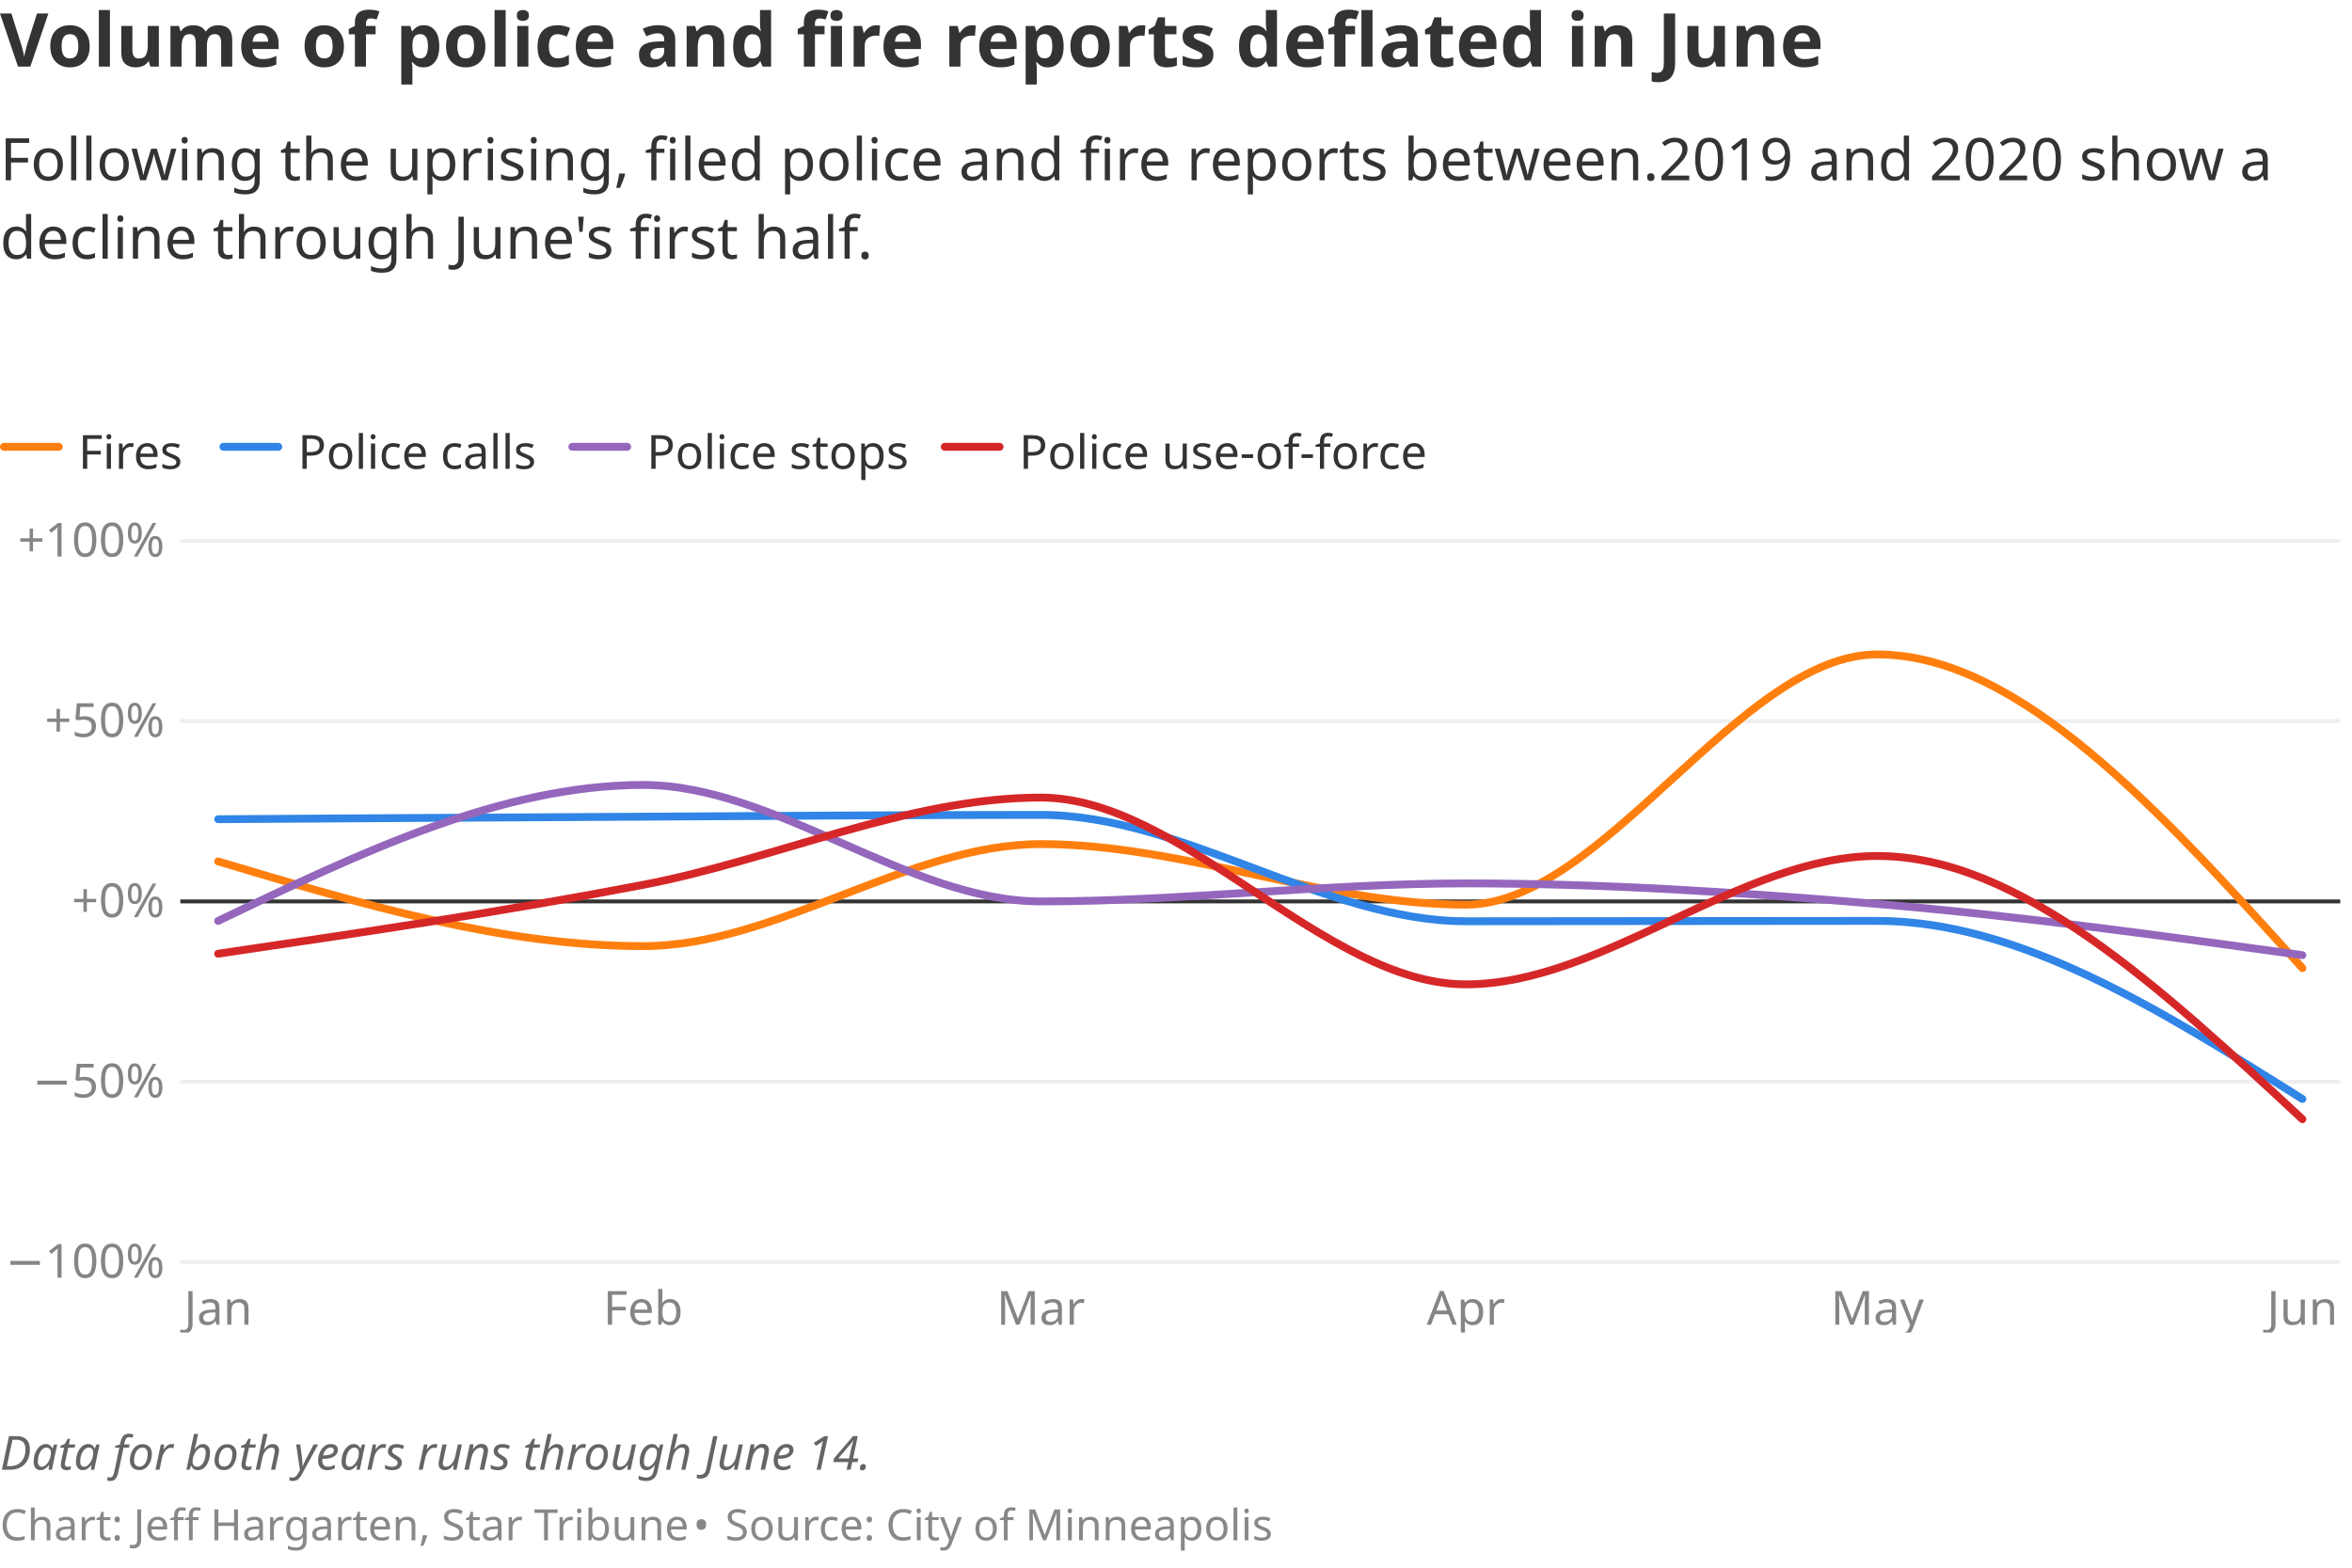
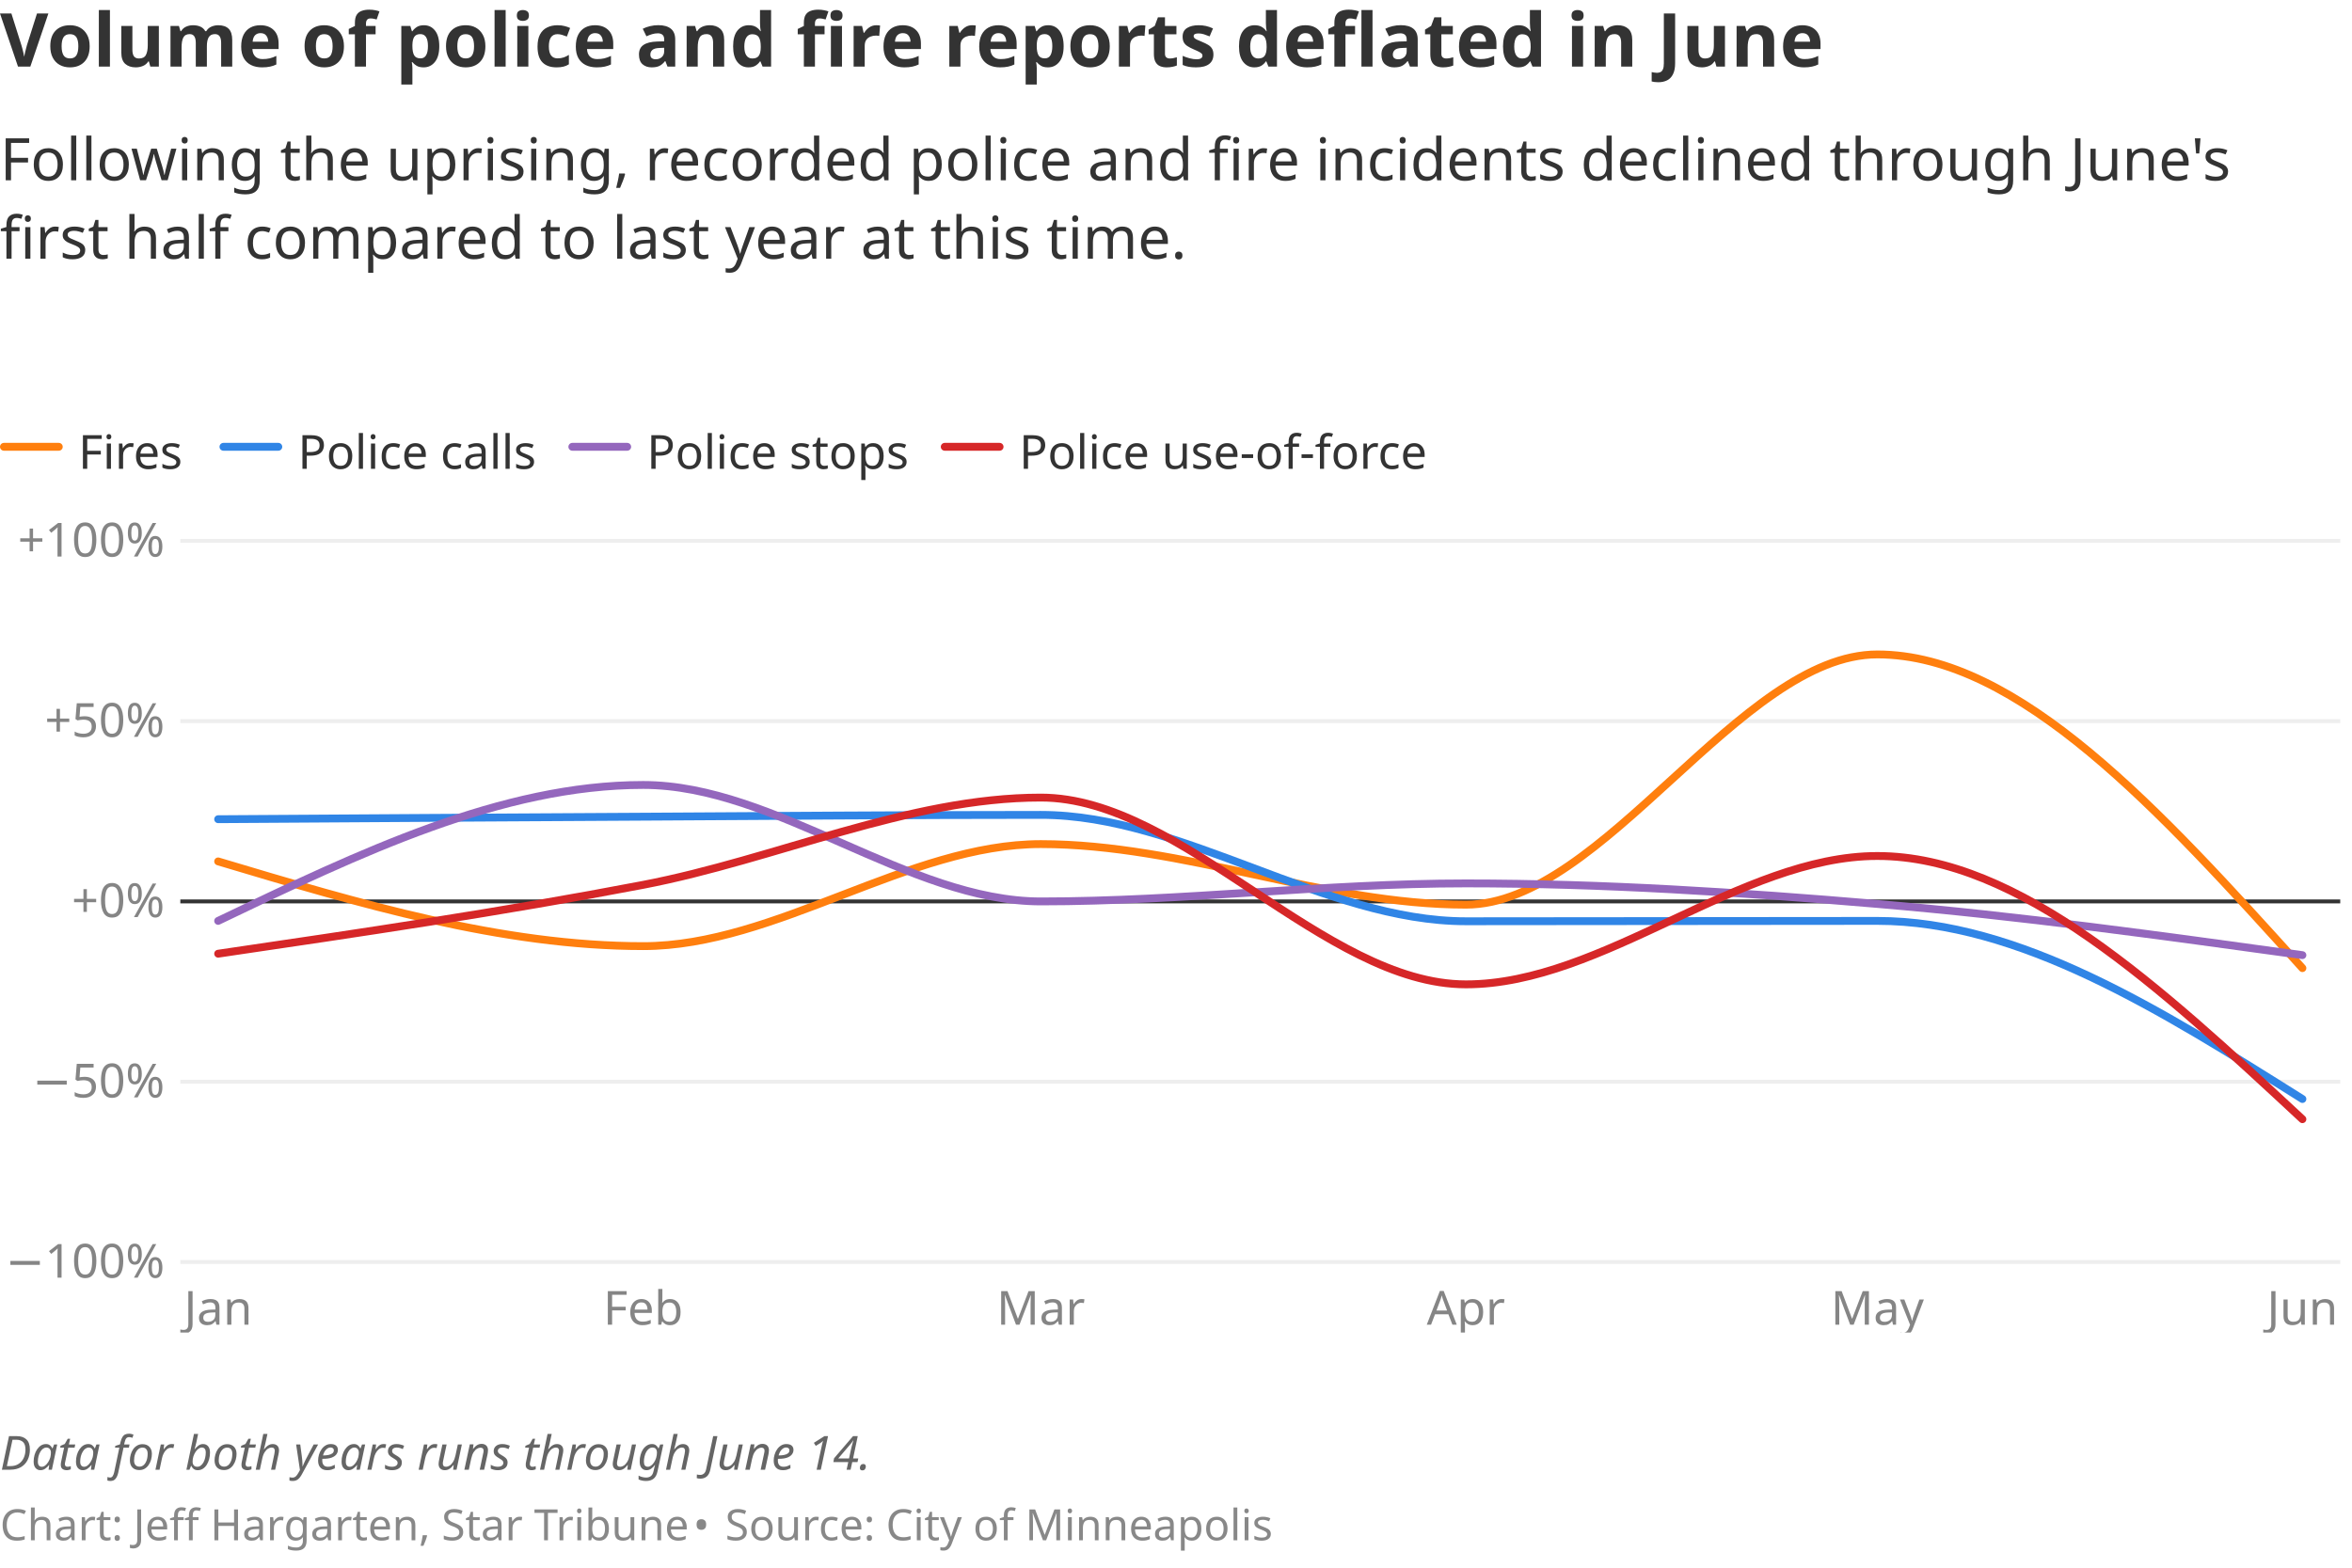
<svg xmlns="http://www.w3.org/2000/svg" id="exportSvg" width="600" height="400">
  <defs />
  <g>
    <g id="header-svg">
      <g id="text-svg">
        <text transform="translate(0, -2)" fill="rgb(51,51,51)" style="font-family: BentonSans; font-weight: 700; font-size: 19px;">
          <tspan x="0" dy="19">Volume of police and fire reports deflated in June</tspan>
        </text>
      </g>
      <g id="text-svg">
        <text transform="translate(0, 31)" fill="rgb(51,51,51)" style="font-family: BentonSans; font-weight: 400; font-size: 15px;">
-           <tspan x="0" dy="15">Following the uprising, filed police and fire reports between.2019 and 2020 show a </tspan>
+           <tspan x="0" dy="15">Following the uprising, recorded police and fire incidents declined through June's </tspan>
        </text>
        <text transform="translate(0, 51)" fill="rgb(51,51,51)" style="font-family: BentonSans; font-weight: 400; font-size: 15px;">
-           <tspan x="0" dy="15">decline through June's first half.</tspan>
+           <tspan x="0" dy="15">first half compared to last year at this time.</tspan>
        </text>
      </g>
    </g>
    <g id="chart-svg">
      <g id="group-svg" clip-path="url(#rect-mask-group-0)" transform="translate(0, 104)">
        <clipPath id="rect-mask-group-0">
          <rect x="0" y="0" width="600" height="236" />
        </clipPath>
        <g id="group-svg" transform="translate(46, 34)">
          <g id="x-svg ticks-svg" transform="translate(0, 189)">
            <g transform="translate(9.649737, 0)">
              <text transform="translate(-9.999998, -12) translate(9.999998, 11)" fill="rgb(133, 133, 133)" style="text-anchor: middle; font-family: BentonSans; font-weight: 400; font-size: 12px;">
                <tspan x="0" dy="12">Jan</tspan>
              </text>
            </g>
            <g transform="translate(118.0887, 0)">
              <text transform="translate(-10, -12) translate(10, 11)" fill="rgb(133, 133, 133)" style="text-anchor: middle; font-family: BentonSans; font-weight: 400; font-size: 12px;">
                <tspan x="0" dy="12">Feb</tspan>
              </text>
            </g>
            <g transform="translate(219.5315, 0)">
              <text transform="translate(-11.5, -12) translate(11.5, 11)" fill="rgb(133, 133, 133)" style="text-anchor: middle; font-family: BentonSans; font-weight: 400; font-size: 12px;">
                <tspan x="0" dy="12">Mar</tspan>
              </text>
            </g>
            <g transform="translate(327.9704, 0)">
              <text transform="translate(-10, -12) translate(10, 11)" fill="rgb(133, 133, 133)" style="text-anchor: middle; font-family: BentonSans; font-weight: 400; font-size: 12px;">
                <tspan x="0" dy="12">Apr</tspan>
              </text>
            </g>
            <g transform="translate(432.9113, 0)">
              <text transform="translate(-12.5, -12) translate(12.5, 11)" fill="rgb(133, 133, 133)" style="text-anchor: middle; font-family: BentonSans; font-weight: 400; font-size: 12px;">
                <tspan x="0" dy="12">May</tspan>
              </text>
            </g>
            <g transform="translate(541.3503, 0)">
              <text transform="translate(-10, -12) translate(10, 11)" fill="rgb(133, 133, 133)" style="text-anchor: middle; font-family: BentonSans; font-weight: 400; font-size: 12px;">
                <tspan x="0" dy="12">Jun</tspan>
              </text>
            </g>
          </g>
          <g id="x-svg axis-svg" transform="translate(0, 92)">
            <line x1="0" x2="551" y1="0" y2="0" style="stroke: rgb(51, 51, 51); stroke-width: 1;" />
          </g>
          <g id="y-grid-svg">
            <g transform="translate(0, 184)">
              <line x1="0" x2="551" y1="0" y2="0" style="stroke: rgb(238, 238, 238); stroke-width: 1;" />
              <text transform="translate(-4, 4) translate(-41, -12) translate(41, 0)" fill="rgb(133, 133, 133)" style="text-anchor: end; font-family: BentonSans; font-weight: 400; font-size: 12px;">
                <tspan x="0" dy="12">−100%</tspan>
              </text>
            </g>
            <g transform="translate(0, 138)">
              <line x1="0" x2="551" y1="0" y2="0" style="stroke: rgb(238, 238, 238); stroke-width: 1;" />
              <text transform="translate(-4, 4) translate(-35, -12) translate(35, 0)" fill="rgb(133, 133, 133)" style="text-anchor: end; font-family: BentonSans; font-weight: 400; font-size: 12px;">
                <tspan x="0" dy="12">−50%</tspan>
              </text>
            </g>
            <g id="tick-svg tick-major-svg" transform="translate(0, 92)">
              <text transform="translate(-4, 4) translate(-28, -12) translate(28, 0)" fill="rgb(133, 133, 133)" style="text-anchor: end; font-family: BentonSans; font-weight: 400; font-size: 12px;">
                <tspan x="0" dy="12">+0%</tspan>
              </text>
            </g>
            <g transform="translate(0, 46)">
              <line x1="0" x2="551" y1="0" y2="0" style="stroke: rgb(238, 238, 238); stroke-width: 1;" />
              <text transform="translate(-4, 4) translate(-35, -12) translate(35, 0)" fill="rgb(133, 133, 133)" style="text-anchor: end; font-family: BentonSans; font-weight: 400; font-size: 12px;">
                <tspan x="0" dy="12">+50%</tspan>
              </text>
            </g>
            <g>
              <line x1="0" x2="551" y1="0" y2="0" style="stroke: rgb(238, 238, 238); stroke-width: 1;" />
              <text transform="translate(-4, 4) translate(-41, -12) translate(41, 0)" fill="rgb(133, 133, 133)" style="text-anchor: end; font-family: BentonSans; font-weight: 400; font-size: 12px;">
                <tspan x="0" dy="12">+100%</tspan>
              </text>
            </g>
          </g>
          <g id="lines-svg">
            <g id="fire-svg">
              <path d="M9.65,81.788C45.796,92.598,81.942,103.408,118.089,103.408C151.903,103.408,185.717,77.372,219.532,77.372C255.678,77.372,291.824,92.828,327.97,92.828C362.951,92.828,397.931,28.98,432.911,28.98C469.058,28.98,505.204,69,541.35,109.02" stroke="rgb(255,127,14)" id="fire" style="stroke-width: 2; stroke-linejoin: round; stroke-linecap: round; fill: none; mix-blend-mode: normal;" />
            </g>
            <g id="police-svg">
              <path d="M9.65,71.024C45.796,70.796,81.942,70.568,118.089,70.38C151.903,70.204,185.717,69.92,219.532,69.92C255.678,69.92,291.824,97.06,327.97,97.06C362.951,97.06,397.931,96.968,432.911,96.968C469.058,96.968,505.204,119.692,541.35,142.416" stroke="rgb(48,133,230)" id="police" style="stroke-width: 2; stroke-linejoin: round; stroke-linecap: round; fill: none; mix-blend-mode: normal;" />
            </g>
            <g id="stops-svg">
              <path d="M9.65,96.968C45.796,79.626,81.942,62.284,118.089,62.284C151.903,62.284,185.717,92,219.532,92C255.678,92,291.824,87.4,327.97,87.4C362.951,87.4,397.931,89.683,432.911,92.644C469.058,95.704,505.204,100.706,541.35,105.708" stroke="rgb(148,103,189)" id="stops" style="stroke-width: 2; stroke-linejoin: round; stroke-linecap: round; fill: none; mix-blend-mode: normal;" />
            </g>
            <g id="force-svg">
              <path d="M9.65,105.34C45.796,100.019,81.942,94.698,118.089,87.768C151.903,81.285,185.717,65.504,219.532,65.504C255.678,65.504,291.824,113.16,327.97,113.16C362.951,113.16,397.931,80.408,432.911,80.408C469.058,80.408,505.204,113.988,541.35,147.568" stroke="rgb(214,39,40)" id="force" style="stroke-width: 2; stroke-linejoin: round; stroke-linecap: round; fill: none; mix-blend-mode: normal;" />
            </g>
          </g>
        </g>
      </g>
      <g id="fire-svg" clip-path="url(#rect-mask-fire-1)" transform="translate(0, 104)">
        <clipPath id="rect-mask-fire-1">
          <rect x="0" y="0" width="16" height="20" />
        </clipPath>
        <path d="M1,10 L15,10" stroke="rgb(255,127,14)" id="fire" style="stroke-width: 2; stroke-linejoin: round; stroke-linecap: round; fill: none; mix-blend-mode: normal;" />
      </g>
      <g id="fire-svg">
        <text transform="translate(20, 107.6094)" fill="rgb(51,51,51)" style="font-family: BentonSans; font-weight: 400; font-size: 12px;">
          <tspan x="0" dy="12">Fires</tspan>
        </text>
      </g>
      <g id="police-svg" clip-path="url(#rect-mask-police-2)" transform="translate(56, 104)">
        <clipPath id="rect-mask-police-2">
          <rect x="0" y="0" width="16" height="20" />
        </clipPath>
        <path d="M1,10 L15,10" stroke="rgb(48,133,230)" id="police" style="stroke-width: 2; stroke-linejoin: round; stroke-linecap: round; fill: none; mix-blend-mode: normal;" />
      </g>
      <g id="police-svg">
        <text transform="translate(76, 107.6094)" fill="rgb(51,51,51)" style="font-family: BentonSans; font-weight: 400; font-size: 12px;">
          <tspan x="0" dy="12">Police calls</tspan>
        </text>
      </g>
      <g id="stops-svg" clip-path="url(#rect-mask-stops-3)" transform="translate(145, 104)">
        <clipPath id="rect-mask-stops-3">
          <rect x="0" y="0" width="16" height="20" />
        </clipPath>
        <path d="M1,10 L15,10" stroke="rgb(148,103,189)" id="stops" style="stroke-width: 2; stroke-linejoin: round; stroke-linecap: round; fill: none; mix-blend-mode: normal;" />
      </g>
      <g id="stops-svg">
        <text transform="translate(165, 107.6094)" fill="rgb(51,51,51)" style="font-family: BentonSans; font-weight: 400; font-size: 12px;">
          <tspan x="0" dy="12">Police stops</tspan>
        </text>
      </g>
      <g id="force-svg" clip-path="url(#rect-mask-force-4)" transform="translate(240, 104)">
        <clipPath id="rect-mask-force-4">
          <rect x="0" y="0" width="16" height="20" />
        </clipPath>
        <path d="M1,10 L15,10" stroke="rgb(214,39,40)" id="force" style="stroke-width: 2; stroke-linejoin: round; stroke-linecap: round; fill: none; mix-blend-mode: normal;" />
      </g>
      <g id="force-svg">
        <text transform="translate(260, 107.6094)" fill="rgb(51,51,51)" style="font-family: BentonSans; font-weight: 400; font-size: 12px;">
          <tspan x="0" dy="12">Police use-of-force</tspan>
        </text>
      </g>
    </g>
    <g id="after-body-svg" />
    <g id="above-footer-svg">
      <g id="text-svg">
        <text transform="translate(0, 363)" fill="rgb(101,101,101)" style="font-family: BentonSans; font-weight: 400; font-style: italic; font-size: 12px;">
          <tspan x="0" dy="12">Data for both years runs through June 14.</tspan>
        </text>
      </g>
    </g>
    <g id="footer-svg">
      <g id="footer-inner-svg">
        <g id="footer-main-svg">
          <g id="text-svg">
            <text transform="translate(0, 382)" fill="rgb(136,136,136)" style="font-family: BentonSans; font-weight: 400; font-size: 11px;">
              <tspan x="0" dy="11">Chart:</tspan>
            </text>
            <text transform="translate(34, 382)" fill="rgb(136,136,136)" style="font-family: BentonSans; font-weight: 400; font-size: 11px;">
              <tspan x="0" dy="11">Jeff Hargarten, Star Tribune</tspan>
            </text>
          </g>
          <g id="text-svg">
            <text transform="translate(174, 382)" fill="rgb(136,136,136)" style="font-family: BentonSans; font-weight: 400; font-size: 11px;">
              <tspan x="0" dy="11">​ •</tspan>
            </text>
          </g>
          <g id="text-svg">
            <text transform="translate(185, 382)" fill="rgb(136,136,136)" style="font-family: BentonSans; font-weight: 400; font-size: 11px;">
              <tspan x="0" dy="11">Source:</tspan>
            </text>
            <text transform="translate(226, 382)" fill="rgb(136,136,136)" style="font-family: BentonSans; font-weight: 400; font-size: 11px;">
              <tspan x="0" dy="11">City of Minneapolis</tspan>
            </text>
          </g>
        </g>
      </g>
    </g>
    <g id="below-footer-svg" />
  </g>
</svg>
